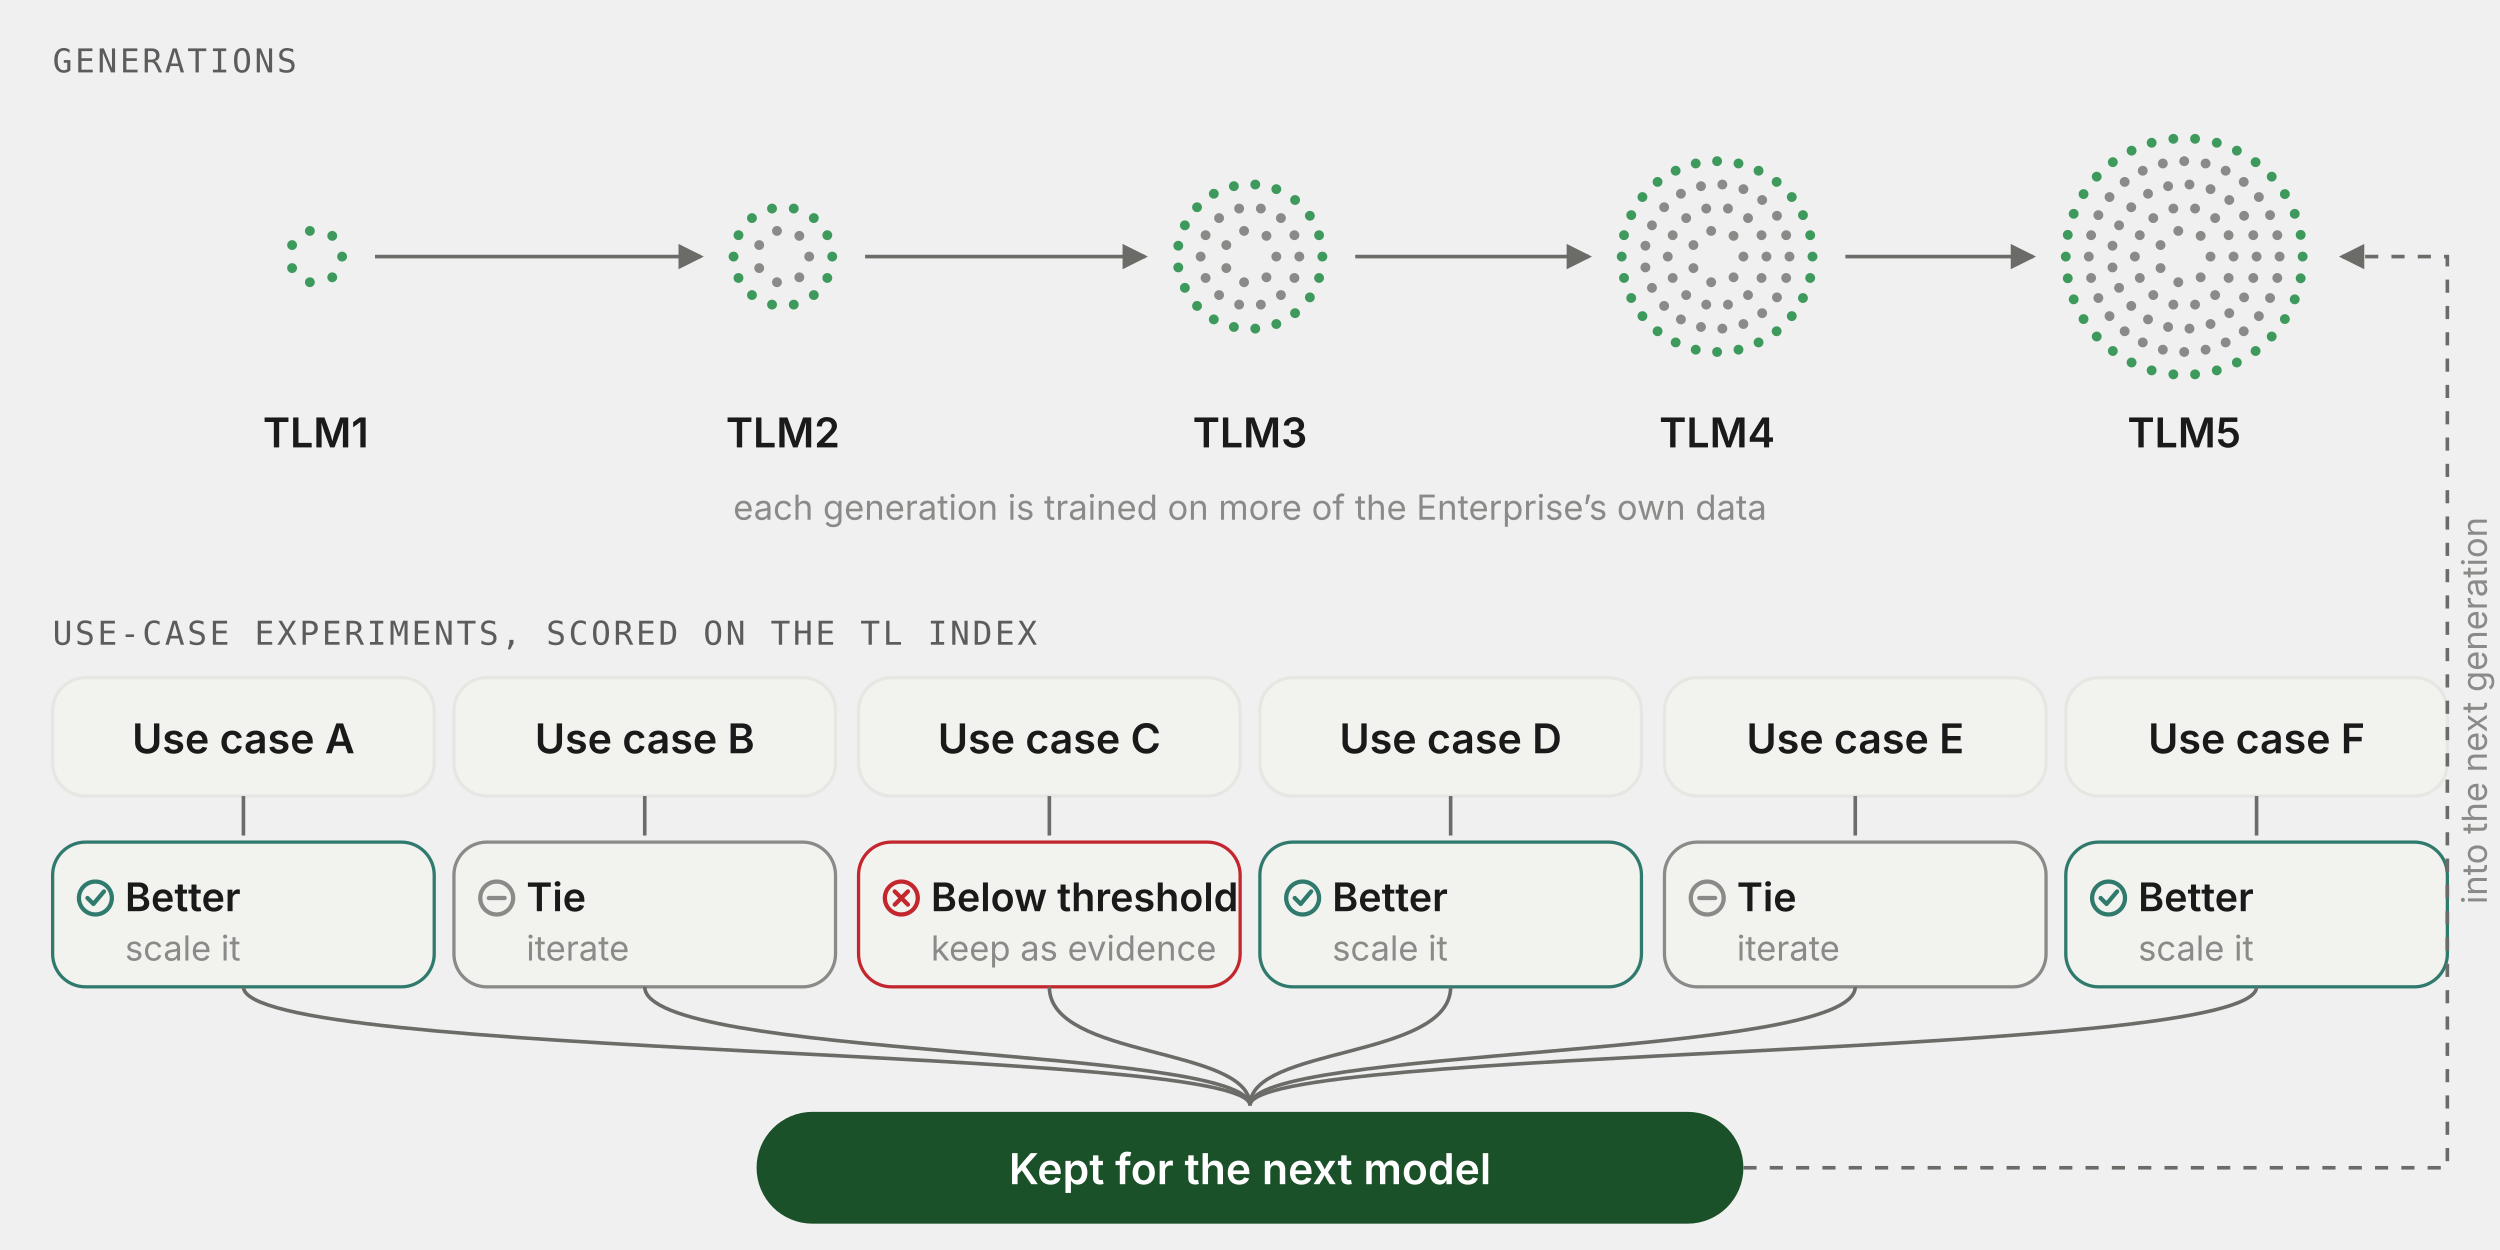
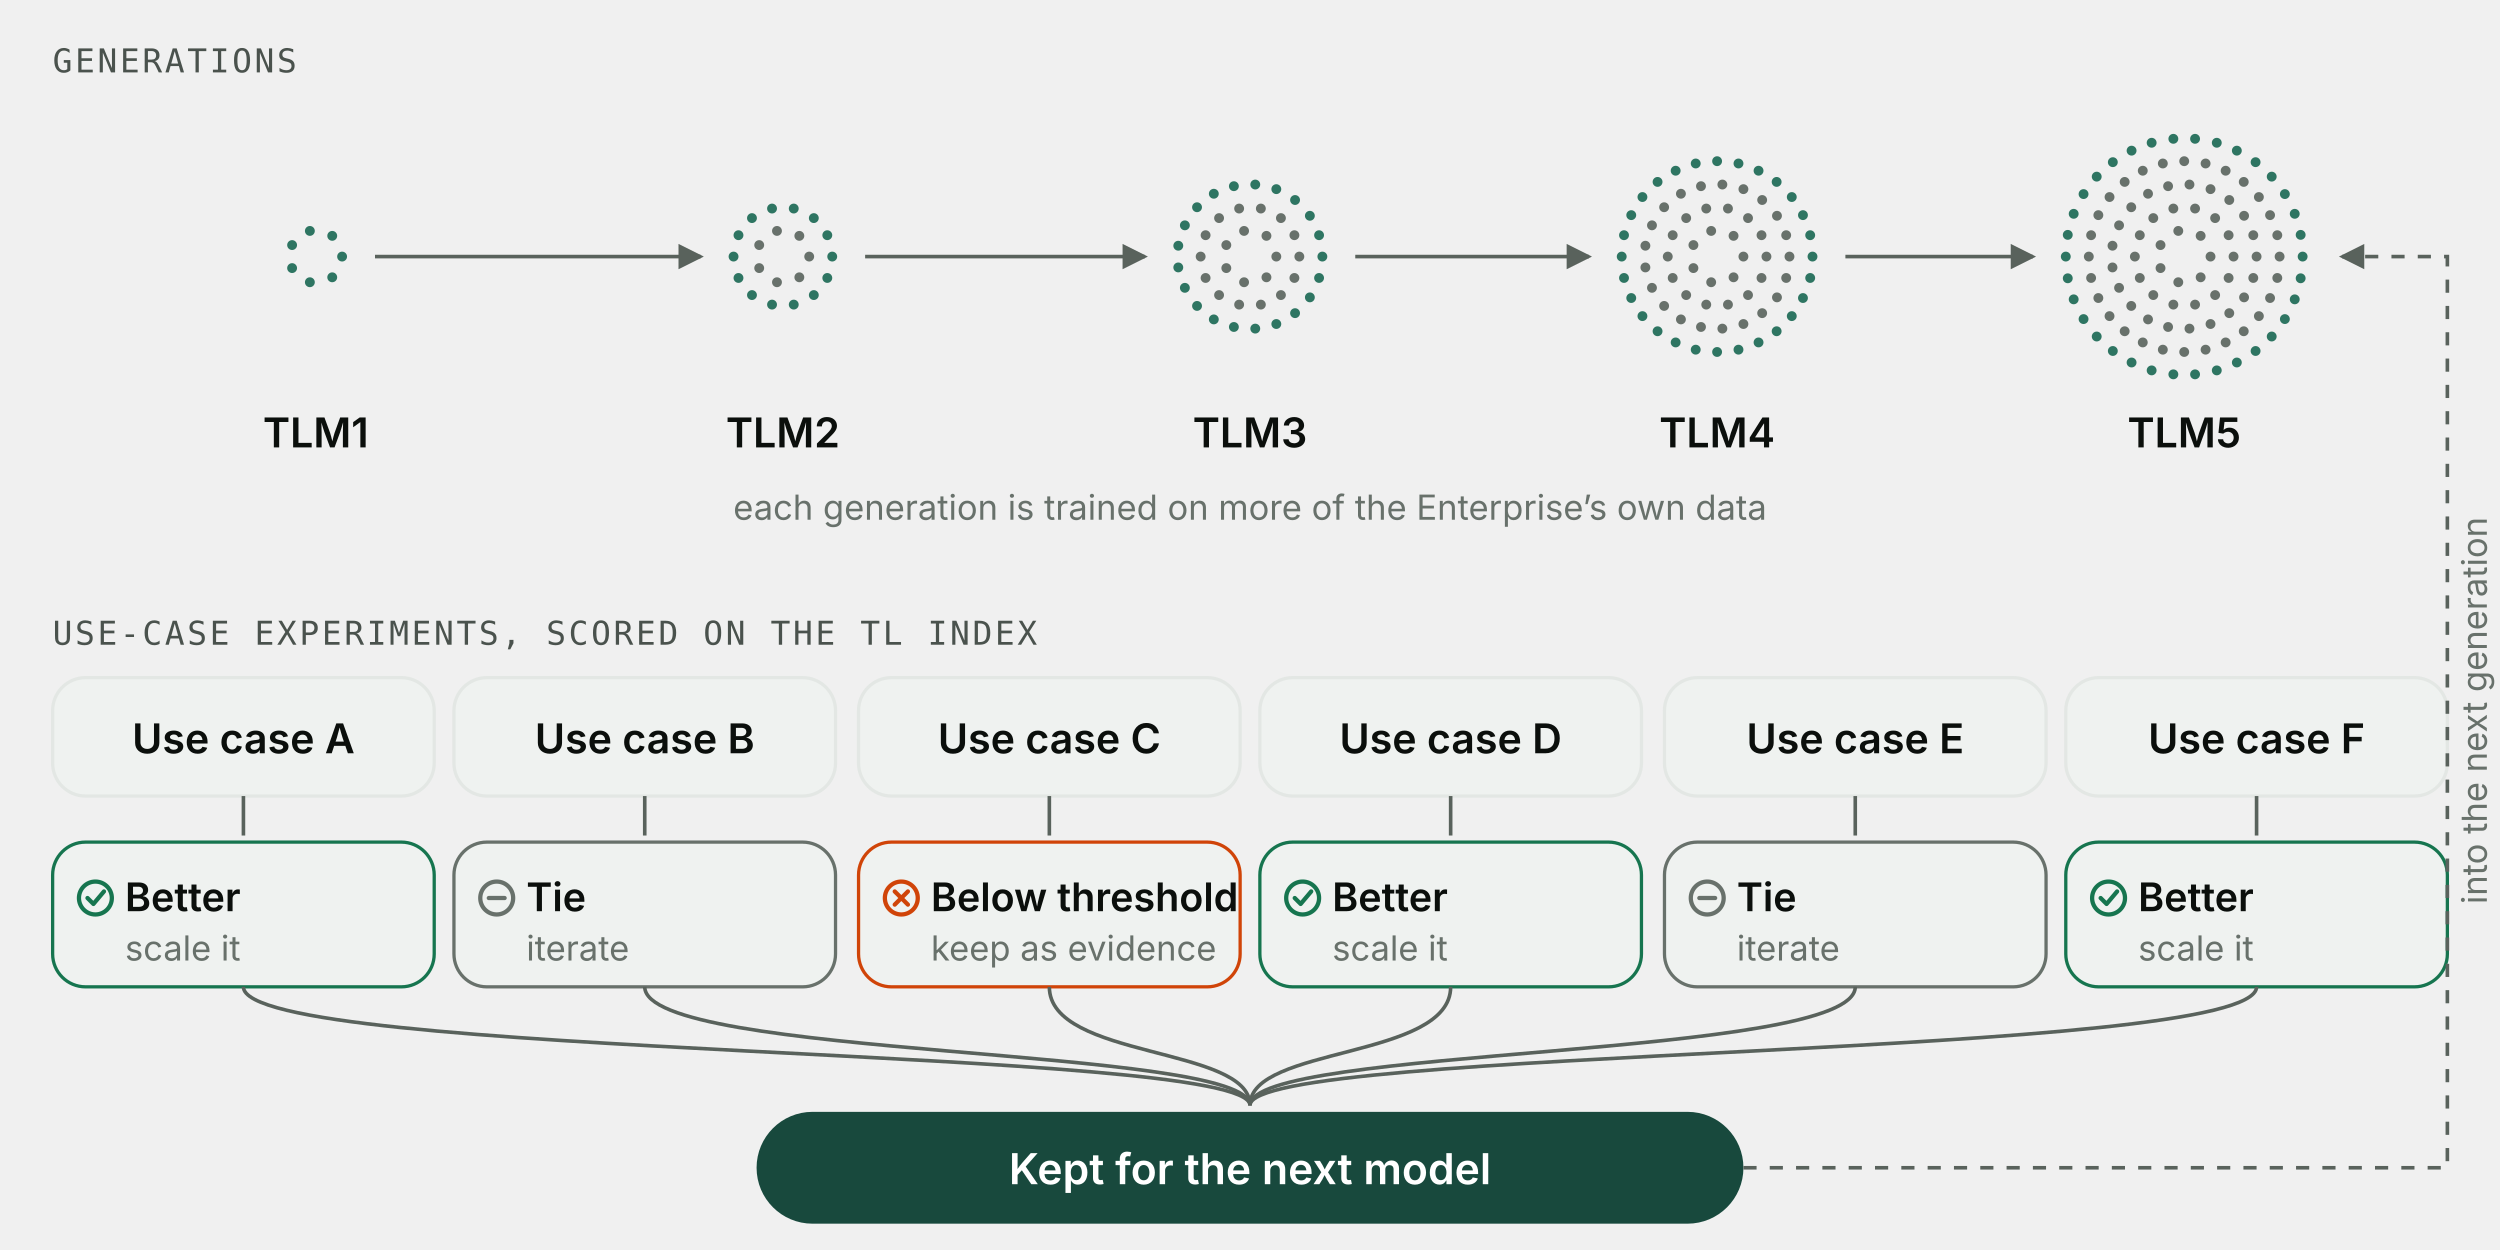
<svg xmlns="http://www.w3.org/2000/svg" width="760" height="380" viewBox="0 0 760 380" role="img" aria-label="Generations: TLM1 to TLM5, each drawn with the rings of the ones before it. Below, six use-case experiments scored on the TL Index get a verdict (Better, Tie or Below threshold) and every verdict is kept for the next model, which feeds the next generation.">
-   <style>svg{display:block;width:100%;height:auto;color:#1A1A1A}text{font-family:Inter,system-ui,sans-serif}.nd{fill:#F2F2EF;stroke:#E6E6E2;stroke-width:1}.nd-key{stroke:#6CB769;stroke-width:1.4}.nd-strong{fill:#1B5128}.vd-good{stroke:#2F7A6D}.vd-crit{stroke:#C4262E}.vd-neutral{stroke:#8A8A88}.ln{stroke:#6B6B68;stroke-width:1.1;fill:none}.ln-d{stroke-dasharray:4 4}.ah{fill:#6B6B68}.gl{fill:none;stroke-width:1.3;stroke-linecap:round;stroke-linejoin:round}.s-good{stroke:#2F7A6D}.s-crit{stroke:#C4262E}.s-info{stroke:#477C8B}.s-neutral{stroke:#8A8A88}.t1{font-size:12.5px;font-weight:600;fill:#1A1A1A}.t1s{font-size:12px;font-weight:600;fill:#1A1A1A}.t2{font-size:11.5px;fill:#5C5C5A}.t3{font-size:10.5px;fill:#8A8A88}.tm{font-family:'JetBrains Mono',ui-monospace,monospace;font-size:11.5px;fill:#1A1A1A}.t-on{font-size:13px;font-weight:600;fill:#FFFFFF}.cap{font-family:'JetBrains Mono',ui-monospace,monospace;font-size:10px;letter-spacing:.08em;fill:#5C5C5A;text-transform:none}.c-brand{fill:#3E9A5C}.c-teal{fill:#2F7A6D}.c-muted{fill:#8A8A88}.c-red{fill:#C4262E}text{font-family:Inter,sans-serif}</style>
+   <style>svg{display:block;width:100%;height:auto;color:#0B0F0C}text{font-family:Inter,system-ui,sans-serif}.nd{fill:#EFF2F0;stroke:#E3E7E4;stroke-width:1}.nd-key{stroke:#4F917C;stroke-width:1.4}.nd-strong{fill:#18493D}.vd-good{stroke:#16754F}.vd-crit{stroke:#D04408}.vd-neutral{stroke:#68716B}.ln{stroke:#59625C;stroke-width:1.1;fill:none}.ln-d{stroke-dasharray:4 4}.ah{fill:#59625C}.gl{fill:none;stroke-width:1.3;stroke-linecap:round;stroke-linejoin:round}.s-good{stroke:#16754F}.s-crit{stroke:#D04408}.s-info{stroke:#2E5E8C}.s-neutral{stroke:#68716B}.t1{font-size:12.5px;font-weight:600;fill:#0B0F0C}.t1s{font-size:12px;font-weight:600;fill:#0B0F0C}.t2{font-size:11.5px;fill:#4A524D}.t3{font-size:10.5px;fill:#68716B}.tm{font-family:'JetBrains Mono',ui-monospace,monospace;font-size:11.5px;fill:#0B0F0C}.t-on{font-size:13px;font-weight:600;fill:#FFFFFF}.cap{font-family:'JetBrains Mono',ui-monospace,monospace;font-size:10px;letter-spacing:.08em;fill:#4A524D;text-transform:none}.c-brand{fill:#2E7562}.c-teal{fill:#2E7562}.c-muted{fill:#68716B}.c-red{fill:#D04408}text{font-family:Inter,sans-serif}</style>
  <defs>
    <marker id="ah-gen" viewBox="0 0 8 8" refX="7" refY="4" markerWidth="7" markerHeight="7" orient="auto-start-reverse">
      <path class="ah" d="M0,0 L8,4 L0,8 z" />
    </marker>
  </defs>
  <text class="cap" x="16" y="22">GENERATIONS</text>
  <circle class="c-brand" cx="104" cy="78" r="1.5" />
  <circle class="c-brand" cx="101" cy="84.3" r="1.5" />
  <circle class="c-brand" cx="94.2" cy="85.8" r="1.5" />
  <circle class="c-brand" cx="88.8" cy="81.5" r="1.5" />
  <circle class="c-brand" cx="88.8" cy="74.5" r="1.5" />
  <circle class="c-brand" cx="94.2" cy="70.2" r="1.5" />
  <circle class="c-brand" cx="101" cy="71.7" r="1.5" />
  <text class="t1" x="96" y="136" text-anchor="middle">TLM1</text>
  <line class="ln" x1="114" y1="78" x2="213" y2="78" marker-end="url(#ah-gen)" />
  <circle class="c-muted" cx="246" cy="78" r="1.5" />
  <circle class="c-muted" cx="243" cy="84.3" r="1.5" />
  <circle class="c-muted" cx="236.2" cy="85.8" r="1.5" />
  <circle class="c-muted" cx="230.8" cy="81.5" r="1.5" />
  <circle class="c-muted" cx="230.8" cy="74.5" r="1.5" />
  <circle class="c-muted" cx="236.2" cy="70.2" r="1.5" />
  <circle class="c-muted" cx="243" cy="71.7" r="1.5" />
  <circle class="c-brand" cx="253" cy="78" r="1.5" />
  <circle class="c-brand" cx="251.5" cy="84.5" r="1.5" />
  <circle class="c-brand" cx="247.4" cy="89.7" r="1.5" />
  <circle class="c-brand" cx="241.3" cy="92.6" r="1.5" />
  <circle class="c-brand" cx="234.7" cy="92.6" r="1.5" />
  <circle class="c-brand" cx="228.6" cy="89.7" r="1.5" />
  <circle class="c-brand" cx="224.5" cy="84.5" r="1.5" />
  <circle class="c-brand" cx="223" cy="78" r="1.5" />
  <circle class="c-brand" cx="224.5" cy="71.5" r="1.5" />
  <circle class="c-brand" cx="228.6" cy="66.3" r="1.5" />
  <circle class="c-brand" cx="234.7" cy="63.4" r="1.5" />
  <circle class="c-brand" cx="241.3" cy="63.4" r="1.5" />
  <circle class="c-brand" cx="247.4" cy="66.3" r="1.5" />
  <circle class="c-brand" cx="251.5" cy="71.5" r="1.5" />
  <text class="t1" x="238" y="136" text-anchor="middle">TLM2</text>
  <line class="ln" x1="263" y1="78" x2="348" y2="78" marker-end="url(#ah-gen)" />
  <circle class="c-muted" cx="388" cy="78" r="1.5" />
  <circle class="c-muted" cx="385" cy="84.3" r="1.5" />
  <circle class="c-muted" cx="378.2" cy="85.8" r="1.5" />
  <circle class="c-muted" cx="372.8" cy="81.5" r="1.5" />
  <circle class="c-muted" cx="372.8" cy="74.5" r="1.5" />
  <circle class="c-muted" cx="378.2" cy="70.2" r="1.5" />
  <circle class="c-muted" cx="385" cy="71.7" r="1.5" />
  <circle class="c-muted" cx="395" cy="78" r="1.5" />
  <circle class="c-muted" cx="393.5" cy="84.5" r="1.5" />
  <circle class="c-muted" cx="389.4" cy="89.7" r="1.5" />
  <circle class="c-muted" cx="383.3" cy="92.6" r="1.5" />
  <circle class="c-muted" cx="376.7" cy="92.6" r="1.5" />
  <circle class="c-muted" cx="370.6" cy="89.7" r="1.5" />
  <circle class="c-muted" cx="366.5" cy="84.5" r="1.5" />
  <circle class="c-muted" cx="365" cy="78" r="1.5" />
  <circle class="c-muted" cx="366.5" cy="71.5" r="1.5" />
  <circle class="c-muted" cx="370.6" cy="66.3" r="1.5" />
  <circle class="c-muted" cx="376.7" cy="63.4" r="1.5" />
  <circle class="c-muted" cx="383.3" cy="63.4" r="1.5" />
  <circle class="c-muted" cx="389.4" cy="66.3" r="1.5" />
  <circle class="c-muted" cx="393.5" cy="71.5" r="1.5" />
  <circle class="c-brand" cx="402" cy="78" r="1.5" />
  <circle class="c-brand" cx="401" cy="84.5" r="1.5" />
  <circle class="c-brand" cx="398.2" cy="90.4" r="1.5" />
  <circle class="c-brand" cx="393.7" cy="95.2" r="1.5" />
  <circle class="c-brand" cx="388" cy="98.5" r="1.5" />
  <circle class="c-brand" cx="381.6" cy="99.9" r="1.5" />
  <circle class="c-brand" cx="375.1" cy="99.4" r="1.5" />
  <circle class="c-brand" cx="369" cy="97.1" r="1.5" />
  <circle class="c-brand" cx="363.9" cy="93" r="1.5" />
  <circle class="c-brand" cx="360.2" cy="87.5" r="1.5" />
  <circle class="c-brand" cx="358.2" cy="81.3" r="1.5" />
  <circle class="c-brand" cx="358.2" cy="74.7" r="1.5" />
  <circle class="c-brand" cx="360.2" cy="68.5" r="1.5" />
  <circle class="c-brand" cx="363.9" cy="63" r="1.5" />
  <circle class="c-brand" cx="369" cy="58.9" r="1.5" />
  <circle class="c-brand" cx="375.1" cy="56.6" r="1.5" />
  <circle class="c-brand" cx="381.6" cy="56.1" r="1.5" />
  <circle class="c-brand" cx="388" cy="57.5" r="1.5" />
  <circle class="c-brand" cx="393.7" cy="60.8" r="1.5" />
  <circle class="c-brand" cx="398.2" cy="65.6" r="1.5" />
  <circle class="c-brand" cx="401" cy="71.5" r="1.5" />
  <text class="t1" x="380" y="136" text-anchor="middle">TLM3</text>
  <line class="ln" x1="412" y1="78" x2="483" y2="78" marker-end="url(#ah-gen)" />
  <circle class="c-muted" cx="530" cy="78" r="1.5" />
  <circle class="c-muted" cx="527" cy="84.3" r="1.5" />
  <circle class="c-muted" cx="520.2" cy="85.8" r="1.5" />
  <circle class="c-muted" cx="514.8" cy="81.5" r="1.5" />
  <circle class="c-muted" cx="514.8" cy="74.5" r="1.5" />
  <circle class="c-muted" cx="520.2" cy="70.2" r="1.5" />
  <circle class="c-muted" cx="527" cy="71.7" r="1.5" />
  <circle class="c-muted" cx="537" cy="78" r="1.5" />
  <circle class="c-muted" cx="535.5" cy="84.5" r="1.5" />
  <circle class="c-muted" cx="531.4" cy="89.7" r="1.5" />
  <circle class="c-muted" cx="525.3" cy="92.6" r="1.5" />
  <circle class="c-muted" cx="518.7" cy="92.6" r="1.5" />
  <circle class="c-muted" cx="512.6" cy="89.7" r="1.5" />
  <circle class="c-muted" cx="508.5" cy="84.5" r="1.5" />
  <circle class="c-muted" cx="507" cy="78" r="1.5" />
  <circle class="c-muted" cx="508.5" cy="71.5" r="1.5" />
  <circle class="c-muted" cx="512.6" cy="66.3" r="1.5" />
  <circle class="c-muted" cx="518.7" cy="63.4" r="1.5" />
  <circle class="c-muted" cx="525.3" cy="63.4" r="1.5" />
  <circle class="c-muted" cx="531.4" cy="66.3" r="1.5" />
  <circle class="c-muted" cx="535.5" cy="71.5" r="1.5" />
  <circle class="c-muted" cx="544" cy="78" r="1.5" />
  <circle class="c-muted" cx="543" cy="84.5" r="1.5" />
  <circle class="c-muted" cx="540.2" cy="90.4" r="1.5" />
  <circle class="c-muted" cx="535.7" cy="95.2" r="1.5" />
  <circle class="c-muted" cx="530" cy="98.5" r="1.5" />
  <circle class="c-muted" cx="523.6" cy="99.9" r="1.5" />
  <circle class="c-muted" cx="517.1" cy="99.4" r="1.5" />
  <circle class="c-muted" cx="511" cy="97.1" r="1.5" />
  <circle class="c-muted" cx="505.9" cy="93" r="1.5" />
  <circle class="c-muted" cx="502.2" cy="87.5" r="1.5" />
  <circle class="c-muted" cx="500.2" cy="81.3" r="1.5" />
  <circle class="c-muted" cx="500.2" cy="74.7" r="1.5" />
  <circle class="c-muted" cx="502.2" cy="68.5" r="1.5" />
  <circle class="c-muted" cx="505.9" cy="63" r="1.5" />
  <circle class="c-muted" cx="511" cy="58.9" r="1.5" />
  <circle class="c-muted" cx="517.1" cy="56.6" r="1.5" />
  <circle class="c-muted" cx="523.6" cy="56.1" r="1.5" />
  <circle class="c-muted" cx="530" cy="57.5" r="1.5" />
  <circle class="c-muted" cx="535.7" cy="60.8" r="1.5" />
  <circle class="c-muted" cx="540.2" cy="65.6" r="1.5" />
  <circle class="c-muted" cx="543" cy="71.5" r="1.5" />
  <circle class="c-brand" cx="551" cy="78" r="1.5" />
  <circle class="c-brand" cx="550.3" cy="84.5" r="1.5" />
  <circle class="c-brand" cx="548.1" cy="90.6" r="1.5" />
  <circle class="c-brand" cx="544.7" cy="96.1" r="1.5" />
  <circle class="c-brand" cx="540.1" cy="100.7" r="1.5" />
  <circle class="c-brand" cx="534.6" cy="104.1" r="1.5" />
  <circle class="c-brand" cx="528.5" cy="106.3" r="1.5" />
  <circle class="c-brand" cx="522" cy="107" r="1.5" />
  <circle class="c-brand" cx="515.5" cy="106.3" r="1.5" />
  <circle class="c-brand" cx="509.4" cy="104.1" r="1.5" />
  <circle class="c-brand" cx="503.9" cy="100.7" r="1.5" />
  <circle class="c-brand" cx="499.3" cy="96.1" r="1.5" />
  <circle class="c-brand" cx="495.9" cy="90.6" r="1.5" />
  <circle class="c-brand" cx="493.7" cy="84.5" r="1.5" />
  <circle class="c-brand" cx="493" cy="78" r="1.5" />
  <circle class="c-brand" cx="493.7" cy="71.5" r="1.5" />
  <circle class="c-brand" cx="495.9" cy="65.4" r="1.5" />
  <circle class="c-brand" cx="499.3" cy="59.9" r="1.5" />
  <circle class="c-brand" cx="503.9" cy="55.3" r="1.5" />
  <circle class="c-brand" cx="509.4" cy="51.9" r="1.5" />
  <circle class="c-brand" cx="515.5" cy="49.7" r="1.5" />
  <circle class="c-brand" cx="522" cy="49" r="1.5" />
  <circle class="c-brand" cx="528.5" cy="49.7" r="1.5" />
  <circle class="c-brand" cx="534.6" cy="51.9" r="1.5" />
  <circle class="c-brand" cx="540.1" cy="55.3" r="1.5" />
  <circle class="c-brand" cx="544.7" cy="59.9" r="1.5" />
  <circle class="c-brand" cx="548.1" cy="65.4" r="1.5" />
  <circle class="c-brand" cx="550.3" cy="71.5" r="1.5" />
  <text class="t1" x="522" y="136" text-anchor="middle">TLM4</text>
  <line class="ln" x1="561" y1="78" x2="618" y2="78" marker-end="url(#ah-gen)" />
  <circle class="c-muted" cx="672" cy="78" r="1.5" />
  <circle class="c-muted" cx="669" cy="84.3" r="1.5" />
  <circle class="c-muted" cx="662.2" cy="85.8" r="1.5" />
  <circle class="c-muted" cx="656.8" cy="81.5" r="1.5" />
  <circle class="c-muted" cx="656.8" cy="74.5" r="1.5" />
  <circle class="c-muted" cx="662.2" cy="70.2" r="1.5" />
  <circle class="c-muted" cx="669" cy="71.7" r="1.5" />
  <circle class="c-muted" cx="679" cy="78" r="1.5" />
  <circle class="c-muted" cx="677.5" cy="84.5" r="1.5" />
  <circle class="c-muted" cx="673.4" cy="89.7" r="1.5" />
  <circle class="c-muted" cx="667.3" cy="92.6" r="1.5" />
  <circle class="c-muted" cx="660.7" cy="92.6" r="1.5" />
  <circle class="c-muted" cx="654.6" cy="89.7" r="1.5" />
  <circle class="c-muted" cx="650.5" cy="84.5" r="1.5" />
  <circle class="c-muted" cx="649" cy="78" r="1.5" />
  <circle class="c-muted" cx="650.5" cy="71.5" r="1.5" />
  <circle class="c-muted" cx="654.6" cy="66.3" r="1.5" />
  <circle class="c-muted" cx="660.7" cy="63.4" r="1.5" />
  <circle class="c-muted" cx="667.3" cy="63.4" r="1.5" />
  <circle class="c-muted" cx="673.4" cy="66.3" r="1.5" />
  <circle class="c-muted" cx="677.5" cy="71.5" r="1.5" />
  <circle class="c-muted" cx="686" cy="78" r="1.5" />
  <circle class="c-muted" cx="685" cy="84.5" r="1.5" />
  <circle class="c-muted" cx="682.2" cy="90.4" r="1.5" />
  <circle class="c-muted" cx="677.7" cy="95.2" r="1.5" />
  <circle class="c-muted" cx="672" cy="98.5" r="1.5" />
  <circle class="c-muted" cx="665.6" cy="99.9" r="1.5" />
  <circle class="c-muted" cx="659.1" cy="99.4" r="1.5" />
  <circle class="c-muted" cx="653" cy="97.1" r="1.5" />
  <circle class="c-muted" cx="647.9" cy="93" r="1.5" />
  <circle class="c-muted" cx="644.2" cy="87.5" r="1.5" />
  <circle class="c-muted" cx="642.2" cy="81.3" r="1.5" />
  <circle class="c-muted" cx="642.2" cy="74.7" r="1.5" />
  <circle class="c-muted" cx="644.2" cy="68.5" r="1.5" />
  <circle class="c-muted" cx="647.9" cy="63" r="1.5" />
  <circle class="c-muted" cx="653" cy="58.9" r="1.5" />
  <circle class="c-muted" cx="659.1" cy="56.6" r="1.5" />
  <circle class="c-muted" cx="665.6" cy="56.1" r="1.5" />
  <circle class="c-muted" cx="672" cy="57.5" r="1.5" />
  <circle class="c-muted" cx="677.7" cy="60.8" r="1.5" />
  <circle class="c-muted" cx="682.2" cy="65.6" r="1.5" />
  <circle class="c-muted" cx="685" cy="71.5" r="1.5" />
  <circle class="c-muted" cx="693" cy="78" r="1.5" />
  <circle class="c-muted" cx="692.3" cy="84.5" r="1.5" />
  <circle class="c-muted" cx="690.1" cy="90.6" r="1.5" />
  <circle class="c-muted" cx="686.7" cy="96.1" r="1.5" />
  <circle class="c-muted" cx="682.1" cy="100.7" r="1.5" />
  <circle class="c-muted" cx="676.6" cy="104.1" r="1.5" />
  <circle class="c-muted" cx="670.5" cy="106.3" r="1.5" />
  <circle class="c-muted" cx="664" cy="107" r="1.5" />
  <circle class="c-muted" cx="657.5" cy="106.3" r="1.5" />
  <circle class="c-muted" cx="651.4" cy="104.1" r="1.5" />
  <circle class="c-muted" cx="645.9" cy="100.7" r="1.5" />
  <circle class="c-muted" cx="641.3" cy="96.1" r="1.5" />
  <circle class="c-muted" cx="637.9" cy="90.6" r="1.5" />
  <circle class="c-muted" cx="635.7" cy="84.5" r="1.5" />
  <circle class="c-muted" cx="635" cy="78" r="1.5" />
  <circle class="c-muted" cx="635.7" cy="71.5" r="1.5" />
  <circle class="c-muted" cx="637.9" cy="65.4" r="1.5" />
  <circle class="c-muted" cx="641.3" cy="59.9" r="1.5" />
  <circle class="c-muted" cx="645.9" cy="55.3" r="1.5" />
  <circle class="c-muted" cx="651.4" cy="51.9" r="1.5" />
  <circle class="c-muted" cx="657.5" cy="49.7" r="1.5" />
  <circle class="c-muted" cx="664" cy="49" r="1.5" />
  <circle class="c-muted" cx="670.5" cy="49.7" r="1.5" />
  <circle class="c-muted" cx="676.6" cy="51.9" r="1.5" />
  <circle class="c-muted" cx="682.1" cy="55.3" r="1.5" />
  <circle class="c-muted" cx="686.7" cy="59.9" r="1.5" />
  <circle class="c-muted" cx="690.1" cy="65.4" r="1.5" />
  <circle class="c-muted" cx="692.3" cy="71.5" r="1.5" />
  <circle class="c-brand" cx="700" cy="78" r="1.5" />
  <circle class="c-brand" cx="699.4" cy="84.6" r="1.5" />
  <circle class="c-brand" cx="697.6" cy="91" r="1.5" />
  <circle class="c-brand" cx="694.6" cy="97" r="1.5" />
  <circle class="c-brand" cx="690.6" cy="102.3" r="1.5" />
  <circle class="c-brand" cx="685.7" cy="106.7" r="1.5" />
  <circle class="c-brand" cx="680" cy="110.2" r="1.5" />
  <circle class="c-brand" cx="673.9" cy="112.6" r="1.5" />
  <circle class="c-brand" cx="667.3" cy="113.8" r="1.5" />
  <circle class="c-brand" cx="660.7" cy="113.8" r="1.5" />
  <circle class="c-brand" cx="654.1" cy="112.6" r="1.5" />
  <circle class="c-brand" cx="648" cy="110.2" r="1.5" />
  <circle class="c-brand" cx="642.3" cy="106.7" r="1.5" />
  <circle class="c-brand" cx="637.4" cy="102.3" r="1.5" />
  <circle class="c-brand" cx="633.4" cy="97" r="1.5" />
  <circle class="c-brand" cx="630.4" cy="91" r="1.5" />
  <circle class="c-brand" cx="628.6" cy="84.6" r="1.5" />
  <circle class="c-brand" cx="628" cy="78" r="1.5" />
  <circle class="c-brand" cx="628.6" cy="71.4" r="1.5" />
  <circle class="c-brand" cx="630.4" cy="65" r="1.5" />
  <circle class="c-brand" cx="633.4" cy="59" r="1.5" />
  <circle class="c-brand" cx="637.4" cy="53.7" r="1.5" />
  <circle class="c-brand" cx="642.3" cy="49.3" r="1.5" />
  <circle class="c-brand" cx="648" cy="45.8" r="1.5" />
  <circle class="c-brand" cx="654.1" cy="43.4" r="1.5" />
  <circle class="c-brand" cx="660.7" cy="42.2" r="1.5" />
  <circle class="c-brand" cx="667.3" cy="42.2" r="1.5" />
  <circle class="c-brand" cx="673.9" cy="43.4" r="1.5" />
  <circle class="c-brand" cx="680" cy="45.8" r="1.5" />
  <circle class="c-brand" cx="685.7" cy="49.3" r="1.5" />
  <circle class="c-brand" cx="690.6" cy="53.7" r="1.5" />
  <circle class="c-brand" cx="694.6" cy="59" r="1.5" />
  <circle class="c-brand" cx="697.6" cy="65" r="1.5" />
  <circle class="c-brand" cx="699.4" cy="71.4" r="1.5" />
  <text class="t1" x="664" y="136" text-anchor="middle">TLM5</text>
  <text class="t3" x="380" y="158" text-anchor="middle">each generation is trained on more of the Enterprise’s own data</text>
  <text class="cap" x="16" y="196">USE-CASE EXPERIMENTS, SCORED ON THE TL INDEX</text>
  <rect class="nd" x="16" y="206" width="116" height="36" rx="10" />
  <text class="t1" x="74" y="229" text-anchor="middle">Use case A</text>
  <line class="ln" x1="74" y1="242" x2="74" y2="254" />
  <rect class="nd vd-good" x="16" y="256" width="116" height="44" rx="10" />
  <circle class="gl s-good" cx="29" cy="273" r="5" />
  <path class="gl s-good" d="M26.6,273 L28.4,274.8 L31.6,271" />
  <text class="t1s" x="38" y="277">Better</text>
  <text class="t3" x="38" y="292">scale it</text>
  <path class="ln" d="M74,300 C74,322 380,318 380,336" />
  <rect class="nd" x="138" y="206" width="116" height="36" rx="10" />
  <text class="t1" x="196" y="229" text-anchor="middle">Use case B</text>
  <line class="ln" x1="196" y1="242" x2="196" y2="254" />
  <rect class="nd vd-neutral" x="138" y="256" width="116" height="44" rx="10" />
  <circle class="gl s-neutral" cx="151" cy="273" r="5" />
  <path class="gl s-neutral" d="M148.6,273 L153.4,273" />
  <text class="t1s" x="160" y="277">Tie</text>
  <text class="t3" x="160" y="292">iterate</text>
  <path class="ln" d="M196,300 C196,322 380,318 380,336" />
  <rect class="nd" x="261" y="206" width="116" height="36" rx="10" />
  <text class="t1" x="319" y="229" text-anchor="middle">Use case C</text>
  <line class="ln" x1="319" y1="242" x2="319" y2="254" />
  <rect class="nd vd-crit" x="261" y="256" width="116" height="44" rx="10" />
  <circle class="gl s-crit" cx="274" cy="273" r="5" />
  <path class="gl s-crit" d="M272,271 L276,275 M276,271 L272,275" />
  <text class="t1s" x="283" y="277">Below threshold</text>
  <text class="t3" x="283" y="292">keep as evidence</text>
  <path class="ln" d="M319,300 C319,322 380,318 380,336" />
  <rect class="nd" x="383" y="206" width="116" height="36" rx="10" />
  <text class="t1" x="441" y="229" text-anchor="middle">Use case D</text>
  <line class="ln" x1="441" y1="242" x2="441" y2="254" />
  <rect class="nd vd-good" x="383" y="256" width="116" height="44" rx="10" />
  <circle class="gl s-good" cx="396" cy="273" r="5" />
  <path class="gl s-good" d="M393.6,273 L395.4,274.8 L398.6,271" />
  <text class="t1s" x="405" y="277">Better</text>
  <text class="t3" x="405" y="292">scale it</text>
  <path class="ln" d="M441,300 C441,322 380,318 380,336" />
  <rect class="nd" x="506" y="206" width="116" height="36" rx="10" />
  <text class="t1" x="564" y="229" text-anchor="middle">Use case E</text>
  <line class="ln" x1="564" y1="242" x2="564" y2="254" />
  <rect class="nd vd-neutral" x="506" y="256" width="116" height="44" rx="10" />
  <circle class="gl s-neutral" cx="519" cy="273" r="5" />
  <path class="gl s-neutral" d="M516.6,273 L521.4,273" />
  <text class="t1s" x="528" y="277">Tie</text>
  <text class="t3" x="528" y="292">iterate</text>
  <path class="ln" d="M564,300 C564,322 380,318 380,336" />
  <rect class="nd" x="628" y="206" width="116" height="36" rx="10" />
  <text class="t1" x="686" y="229" text-anchor="middle">Use case F</text>
  <line class="ln" x1="686" y1="242" x2="686" y2="254" />
  <rect class="nd vd-good" x="628" y="256" width="116" height="44" rx="10" />
  <circle class="gl s-good" cx="641" cy="273" r="5" />
  <path class="gl s-good" d="M638.6,273 L640.4,274.8 L643.6,271" />
  <text class="t1s" x="650" y="277">Better</text>
  <text class="t3" x="650" y="292">scale it</text>
  <path class="ln" d="M686,300 C686,322 380,318 380,336" />
  <rect class="nd-strong" x="230" y="338" width="300" height="34" rx="17" />
  <text class="t-on" x="380" y="360" text-anchor="middle">Kept for the next model</text>
  <path class="ln ln-d" d="M530,355 L744,355 L744,78 L712,78" marker-end="url(#ah-gen)" />
  <text class="t3" x="0" y="0" text-anchor="middle" transform="translate(756 216) rotate(-90)">into the next generation</text>
</svg>
